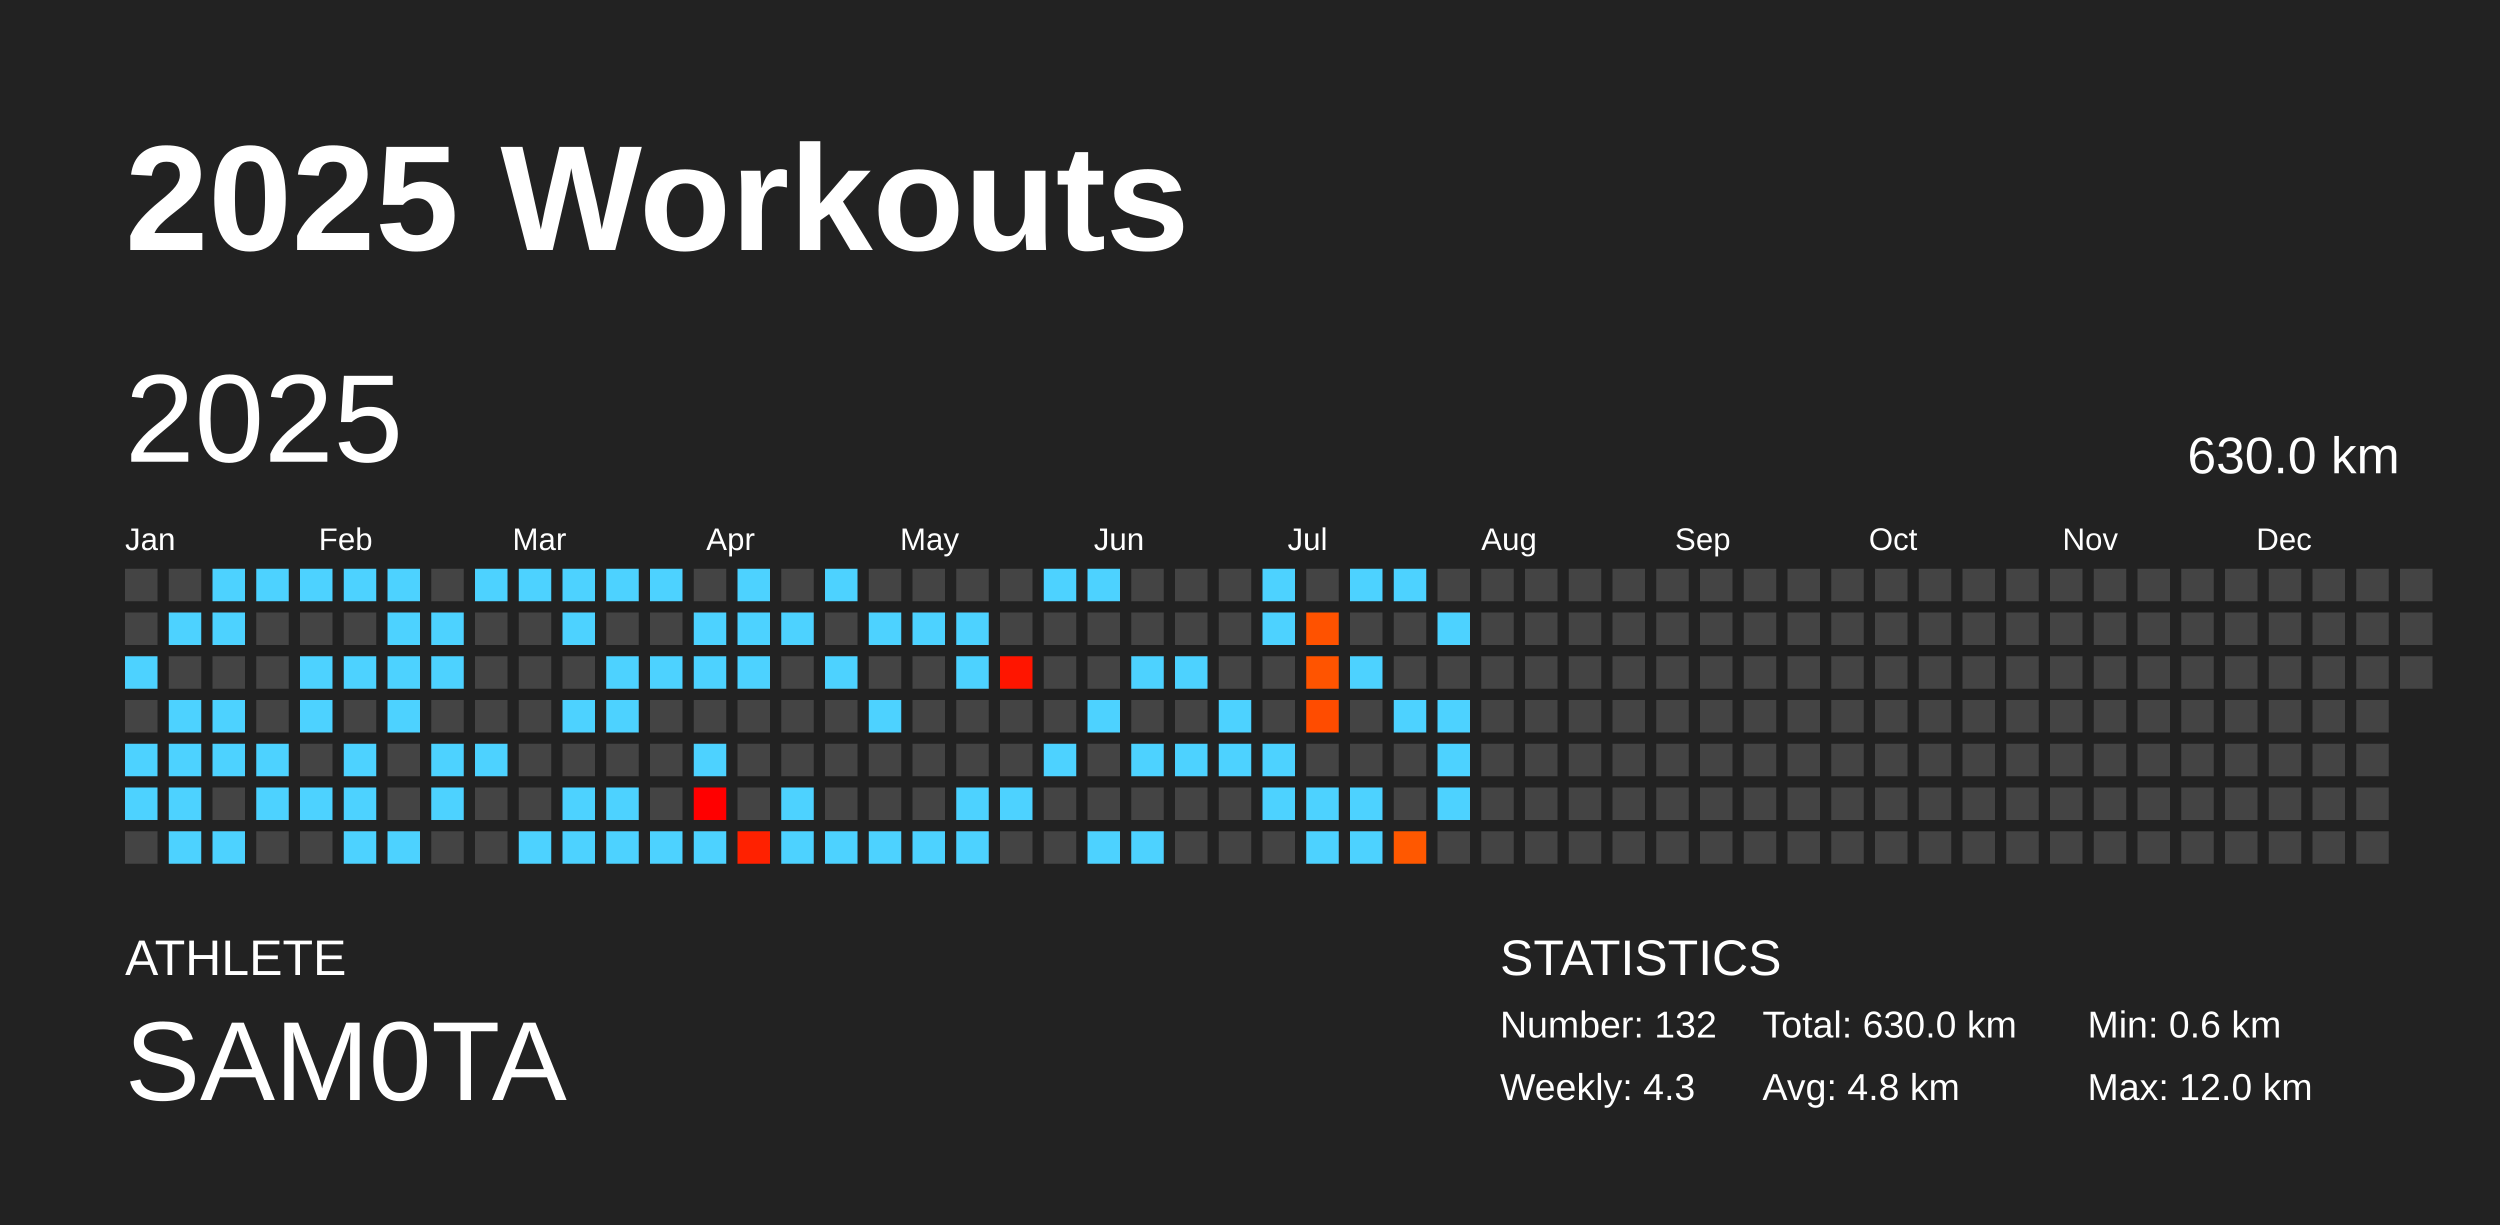
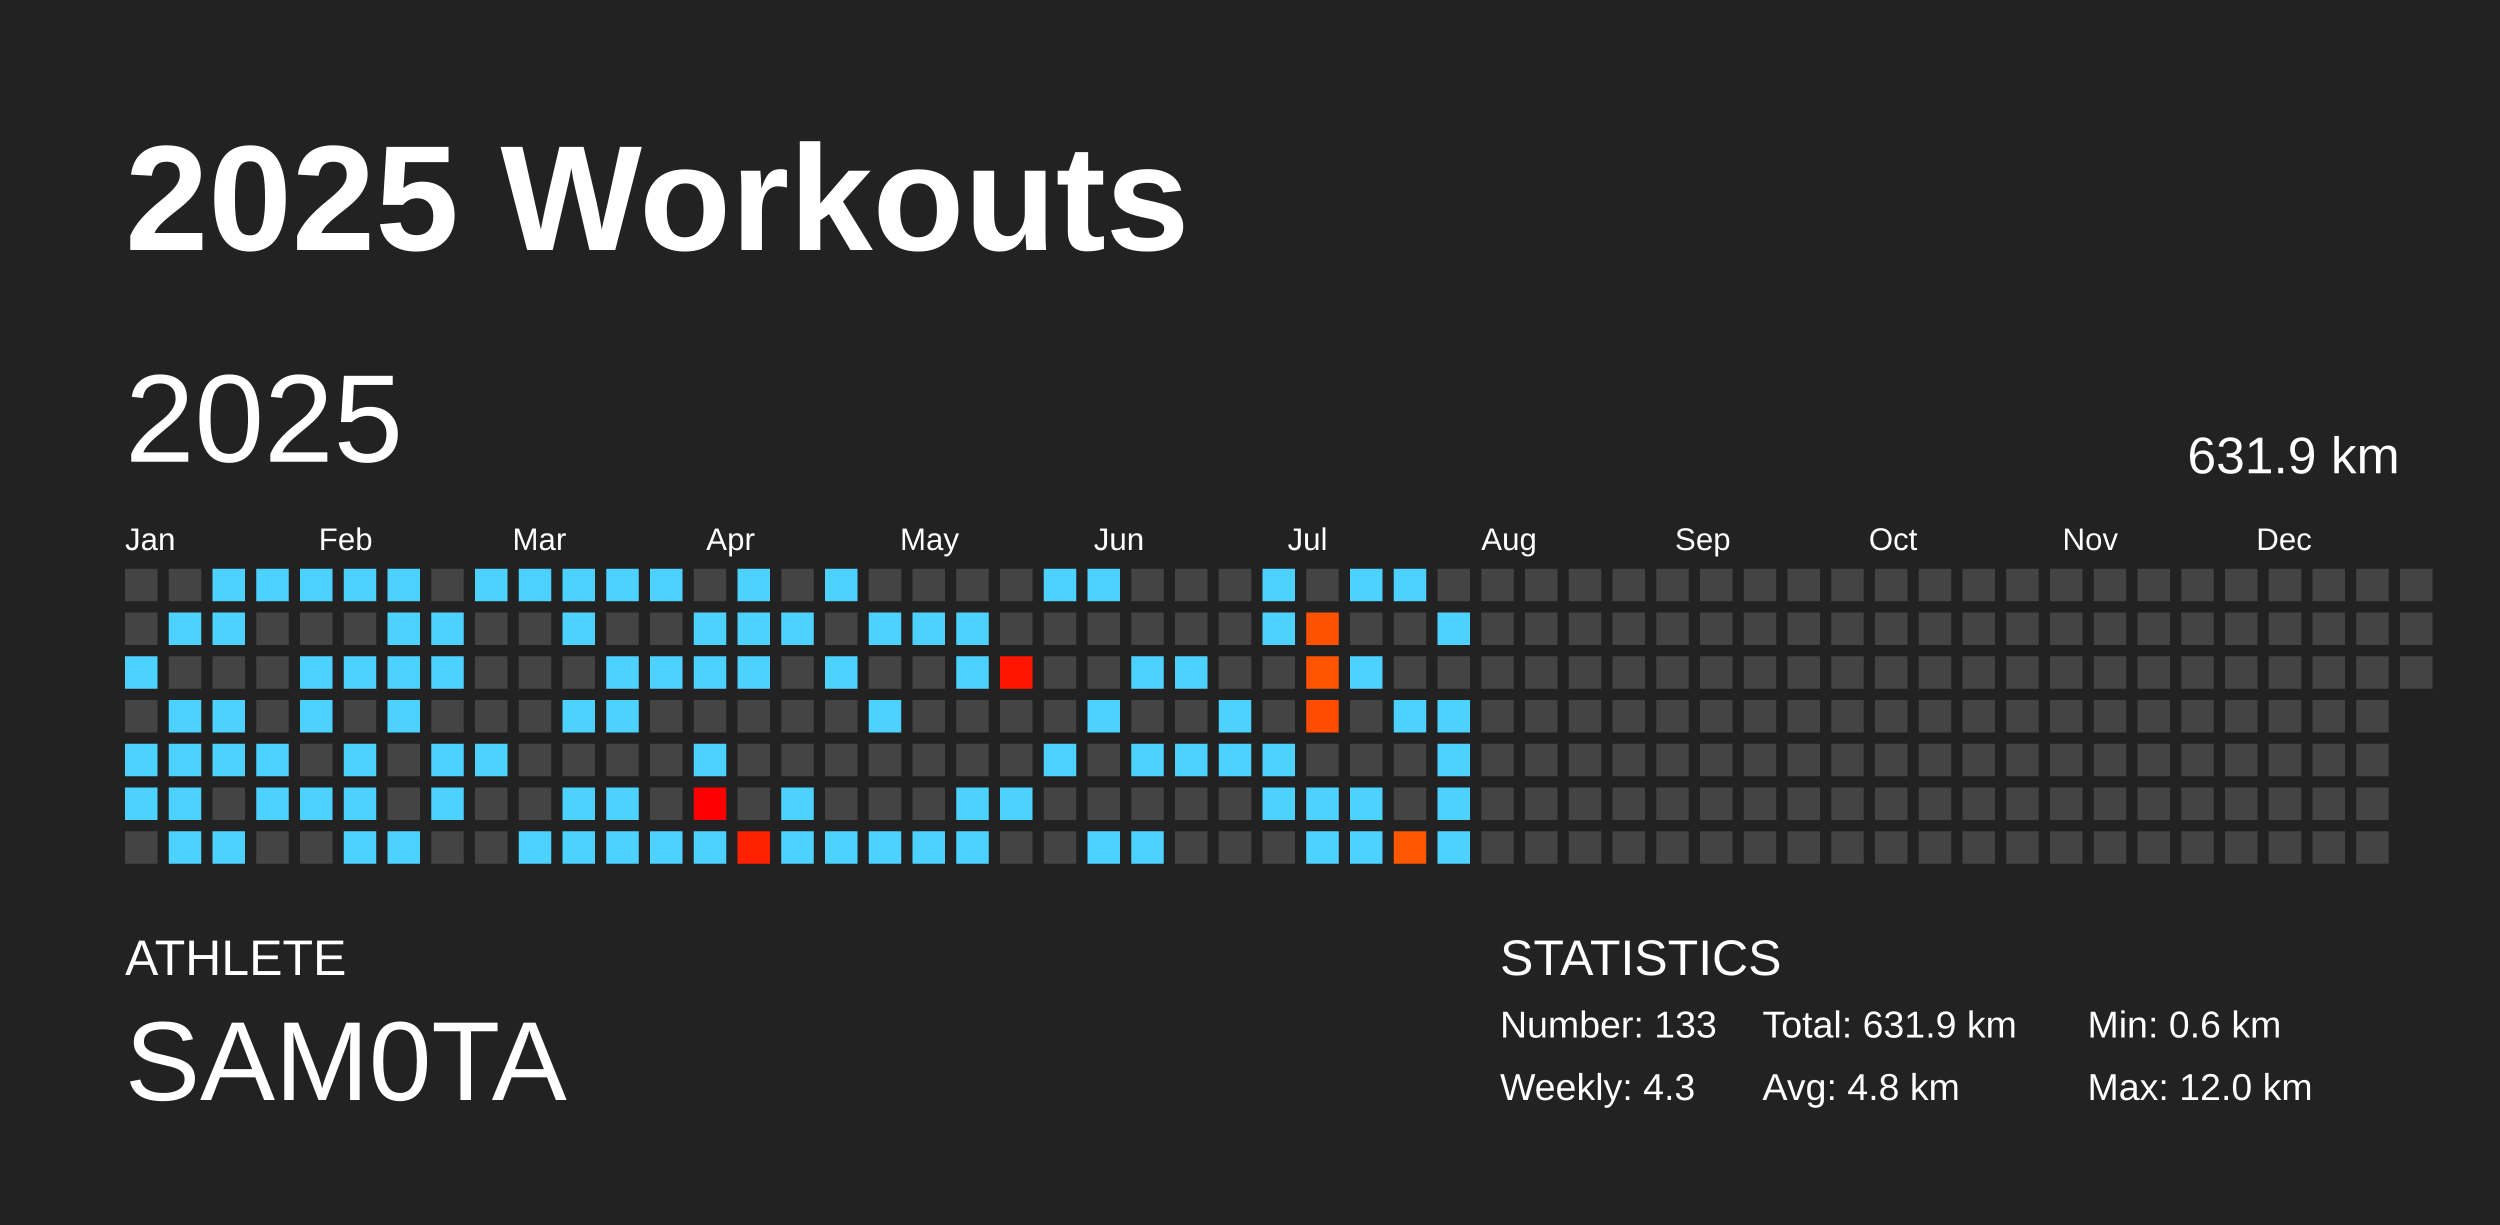
<svg xmlns="http://www.w3.org/2000/svg" baseProfile="full" height="98mm" version="1.1" viewBox="0,0,200,98" width="200mm">
  <defs />
  <rect fill="#222222" height="98" width="200" x="0" y="0" />
  <text fill="#FFFFFF" style="font-size:12px; font-family:Arial; font-weight:bold;" x="10" y="20">2025 Workouts</text>
  <text fill="#FFFFFF" style="font-size:4px; font-family:Arial" x="10" y="78">ATHLETE</text>
  <text fill="#FFFFFF" style="font-size:9px; font-family:Arial" x="10" y="88">SAM0TA</text>
  <text fill="#FFFFFF" style="font-size:4px; font-family:Arial" x="120" y="78">STATISTICS</text>
-   <text fill="#FFFFFF" style="font-size:3px; font-family:Arial" x="120" y="83">Number: 132</text>
+   <text fill="#FFFFFF" style="font-size:3px; font-family:Arial" x="120" y="83">Number: 133</text>
  <text fill="#FFFFFF" style="font-size:3px; font-family:Arial" x="120" y="88">Weekly: 4.3</text>
-   <text fill="#FFFFFF" style="font-size:3px; font-family:Arial" x="141" y="83">Total: 630.0 km</text>
+   <text fill="#FFFFFF" style="font-size:3px; font-family:Arial" x="141" y="83">Total: 631.9 km</text>
  <text fill="#FFFFFF" style="font-size:3px; font-family:Arial" x="141" y="88">Avg: 4.8 km</text>
  <text fill="#FFFFFF" style="font-size:3px; font-family:Arial" x="167" y="83">Min: 0.6 km</text>
  <text fill="#FFFFFF" style="font-size:3px; font-family:Arial" x="167" y="88">Max: 12.0 km</text>
  <text dominant-baseline="hanging" fill="#FFFFFF" style="font-size:10.0px; font-family:Arial;" x="10" y="30">2025</text>
-   <text dominant-baseline="hanging" fill="#FFFFFF" style="font-size:4.125px; font-family:Arial;" x="175" y="35">630.0 km</text>
+   <text dominant-baseline="hanging" fill="#FFFFFF" style="font-size:4.125px; font-family:Arial;" x="175" y="35">631.9 km</text>
  <text fill="#FFFFFF" style="font-size:2.5px; font-family:Arial" x="10.0" y="44">Jan</text>
  <text fill="#FFFFFF" style="font-size:2.5px; font-family:Arial" x="25.5" y="44">Feb</text>
  <text fill="#FFFFFF" style="font-size:2.5px; font-family:Arial" x="41.0" y="44">Mar</text>
  <text fill="#FFFFFF" style="font-size:2.5px; font-family:Arial" x="56.5" y="44">Apr</text>
  <text fill="#FFFFFF" style="font-size:2.5px; font-family:Arial" x="72.0" y="44">May</text>
  <text fill="#FFFFFF" style="font-size:2.5px; font-family:Arial" x="87.5" y="44">Jun</text>
  <text fill="#FFFFFF" style="font-size:2.5px; font-family:Arial" x="103.0" y="44">Jul</text>
  <text fill="#FFFFFF" style="font-size:2.5px; font-family:Arial" x="118.5" y="44">Aug</text>
  <text fill="#FFFFFF" style="font-size:2.5px; font-family:Arial" x="134.0" y="44">Sep</text>
  <text fill="#FFFFFF" style="font-size:2.5px; font-family:Arial" x="149.5" y="44">Oct</text>
  <text fill="#FFFFFF" style="font-size:2.5px; font-family:Arial" x="165.0" y="44">Nov</text>
  <text fill="#FFFFFF" style="font-size:2.5px; font-family:Arial" x="180.5" y="44">Dec</text>
  <rect fill="#444444" height="2.6" width="2.6" x="10.0" y="45.5" />
  <rect fill="#444444" height="2.6" width="2.6" x="10.0" y="49.0" />
  <rect fill="#4dd2ff" height="2.6" width="2.6" x="10.0" y="52.5" />
  <rect fill="#444444" height="2.6" width="2.6" x="10.0" y="56.0" />
  <rect fill="#4dd2ff" height="2.6" width="2.6" x="10.0" y="59.5" />
  <rect fill="#4dd2ff" height="2.6" width="2.6" x="10.0" y="63.0" />
  <rect fill="#444444" height="2.6" width="2.6" x="10.0" y="66.5" />
  <rect fill="#444444" height="2.6" width="2.6" x="13.5" y="45.5" />
  <rect fill="#4dd2ff" height="2.6" width="2.6" x="13.5" y="49.0" />
  <rect fill="#444444" height="2.6" width="2.6" x="13.5" y="52.5" />
  <rect fill="#4dd2ff" height="2.6" width="2.6" x="13.5" y="56.0" />
  <rect fill="#4dd2ff" height="2.6" width="2.6" x="13.5" y="59.5" />
  <rect fill="#4dd2ff" height="2.6" width="2.6" x="13.5" y="63.0" />
  <rect fill="#4dd2ff" height="2.6" width="2.6" x="13.5" y="66.5" />
  <rect fill="#4dd2ff" height="2.6" width="2.6" x="17.0" y="45.5" />
  <rect fill="#4dd2ff" height="2.6" width="2.6" x="17.0" y="49.0" />
  <rect fill="#444444" height="2.6" width="2.6" x="17.0" y="52.5" />
  <rect fill="#4dd2ff" height="2.6" width="2.6" x="17.0" y="56.0" />
  <rect fill="#4dd2ff" height="2.6" width="2.6" x="17.0" y="59.5" />
  <rect fill="#444444" height="2.6" width="2.6" x="17.0" y="63.0" />
  <rect fill="#4dd2ff" height="2.6" width="2.6" x="17.0" y="66.5" />
  <rect fill="#4dd2ff" height="2.6" width="2.6" x="20.5" y="45.5" />
  <rect fill="#444444" height="2.6" width="2.6" x="20.5" y="49.0" />
  <rect fill="#444444" height="2.6" width="2.6" x="20.5" y="52.5" />
  <rect fill="#444444" height="2.6" width="2.6" x="20.5" y="56.0" />
  <rect fill="#4dd2ff" height="2.6" width="2.6" x="20.5" y="59.5" />
  <rect fill="#4dd2ff" height="2.6" width="2.6" x="20.5" y="63.0" />
  <rect fill="#444444" height="2.6" width="2.6" x="20.5" y="66.5" />
  <rect fill="#4dd2ff" height="2.6" width="2.6" x="24.0" y="45.5" />
  <rect fill="#444444" height="2.6" width="2.6" x="24.0" y="49.0" />
  <rect fill="#4dd2ff" height="2.6" width="2.6" x="24.0" y="52.5" />
  <rect fill="#4dd2ff" height="2.6" width="2.6" x="24.0" y="56.0" />
  <rect fill="#444444" height="2.6" width="2.6" x="24.0" y="59.5" />
  <rect fill="#4dd2ff" height="2.6" width="2.6" x="24.0" y="63.0" />
  <rect fill="#444444" height="2.6" width="2.6" x="24.0" y="66.5" />
  <rect fill="#4dd2ff" height="2.6" width="2.6" x="27.5" y="45.5" />
  <rect fill="#444444" height="2.6" width="2.6" x="27.5" y="49.0" />
  <rect fill="#4dd2ff" height="2.6" width="2.6" x="27.5" y="52.5" />
  <rect fill="#444444" height="2.6" width="2.6" x="27.5" y="56.0" />
  <rect fill="#4dd2ff" height="2.6" width="2.6" x="27.5" y="59.5" />
  <rect fill="#4dd2ff" height="2.6" width="2.6" x="27.5" y="63.0" />
  <rect fill="#4dd2ff" height="2.6" width="2.6" x="27.5" y="66.5" />
  <rect fill="#4dd2ff" height="2.6" width="2.6" x="31.0" y="45.5" />
  <rect fill="#4dd2ff" height="2.6" width="2.6" x="31.0" y="49.0" />
  <rect fill="#4dd2ff" height="2.6" width="2.6" x="31.0" y="52.5" />
  <rect fill="#4dd2ff" height="2.6" width="2.6" x="31.0" y="56.0" />
  <rect fill="#444444" height="2.6" width="2.6" x="31.0" y="59.5" />
  <rect fill="#444444" height="2.6" width="2.6" x="31.0" y="63.0" />
  <rect fill="#4dd2ff" height="2.6" width="2.6" x="31.0" y="66.5" />
  <rect fill="#444444" height="2.6" width="2.6" x="34.5" y="45.5" />
  <rect fill="#4dd2ff" height="2.6" width="2.6" x="34.5" y="49.0" />
  <rect fill="#4dd2ff" height="2.6" width="2.6" x="34.5" y="52.5" />
  <rect fill="#444444" height="2.6" width="2.6" x="34.5" y="56.0" />
  <rect fill="#4dd2ff" height="2.6" width="2.6" x="34.5" y="59.5" />
  <rect fill="#4dd2ff" height="2.6" width="2.6" x="34.5" y="63.0" />
  <rect fill="#444444" height="2.6" width="2.6" x="34.5" y="66.5" />
  <rect fill="#4dd2ff" height="2.6" width="2.6" x="38.0" y="45.5" />
  <rect fill="#444444" height="2.6" width="2.6" x="38.0" y="49.0" />
  <rect fill="#444444" height="2.6" width="2.6" x="38.0" y="52.5" />
  <rect fill="#444444" height="2.6" width="2.6" x="38.0" y="56.0" />
  <rect fill="#4dd2ff" height="2.6" width="2.6" x="38.0" y="59.5" />
  <rect fill="#444444" height="2.6" width="2.6" x="38.0" y="63.0" />
  <rect fill="#444444" height="2.6" width="2.6" x="38.0" y="66.5" />
  <rect fill="#4dd2ff" height="2.6" width="2.6" x="41.5" y="45.5" />
  <rect fill="#444444" height="2.6" width="2.6" x="41.5" y="49.0" />
  <rect fill="#444444" height="2.6" width="2.6" x="41.5" y="52.5" />
  <rect fill="#444444" height="2.6" width="2.6" x="41.5" y="56.0" />
  <rect fill="#444444" height="2.6" width="2.6" x="41.5" y="59.5" />
  <rect fill="#444444" height="2.6" width="2.6" x="41.5" y="63.0" />
  <rect fill="#4dd2ff" height="2.6" width="2.6" x="41.5" y="66.5" />
  <rect fill="#4dd2ff" height="2.6" width="2.6" x="45.0" y="45.5" />
  <rect fill="#4dd2ff" height="2.6" width="2.6" x="45.0" y="49.0" />
  <rect fill="#444444" height="2.6" width="2.6" x="45.0" y="52.5" />
  <rect fill="#4dd2ff" height="2.6" width="2.6" x="45.0" y="56.0" />
  <rect fill="#444444" height="2.6" width="2.6" x="45.0" y="59.5" />
  <rect fill="#4dd2ff" height="2.6" width="2.6" x="45.0" y="63.0" />
  <rect fill="#4dd2ff" height="2.6" width="2.6" x="45.0" y="66.5" />
  <rect fill="#4dd2ff" height="2.6" width="2.6" x="48.5" y="45.5" />
  <rect fill="#444444" height="2.6" width="2.6" x="48.5" y="49.0" />
  <rect fill="#4dd2ff" height="2.6" width="2.6" x="48.5" y="52.5" />
  <rect fill="#4dd2ff" height="2.6" width="2.6" x="48.5" y="56.0" />
  <rect fill="#444444" height="2.6" width="2.6" x="48.5" y="59.5" />
  <rect fill="#4dd2ff" height="2.6" width="2.6" x="48.5" y="63.0" />
  <rect fill="#4dd2ff" height="2.6" width="2.6" x="48.5" y="66.5" />
  <rect fill="#4dd2ff" height="2.6" width="2.6" x="52.0" y="45.5" />
  <rect fill="#444444" height="2.6" width="2.6" x="52.0" y="49.0" />
  <rect fill="#4dd2ff" height="2.6" width="2.6" x="52.0" y="52.5" />
  <rect fill="#444444" height="2.6" width="2.6" x="52.0" y="56.0" />
  <rect fill="#444444" height="2.6" width="2.6" x="52.0" y="59.5" />
  <rect fill="#444444" height="2.6" width="2.6" x="52.0" y="63.0" />
  <rect fill="#4dd2ff" height="2.6" width="2.6" x="52.0" y="66.5" />
  <rect fill="#444444" height="2.6" width="2.6" x="55.5" y="45.5" />
  <rect fill="#4dd2ff" height="2.6" width="2.6" x="55.5" y="49.0" />
  <rect fill="#4dd2ff" height="2.6" width="2.6" x="55.5" y="52.5" />
  <rect fill="#444444" height="2.6" width="2.6" x="55.5" y="56.0" />
  <rect fill="#4dd2ff" height="2.6" width="2.6" x="55.5" y="59.5" />
  <rect fill="#ff0000" height="2.6" width="2.6" x="55.5" y="63.0" />
  <rect fill="#4dd2ff" height="2.6" width="2.6" x="55.5" y="66.5" />
  <rect fill="#4dd2ff" height="2.6" width="2.6" x="59.0" y="45.5" />
  <rect fill="#4dd2ff" height="2.6" width="2.6" x="59.0" y="49.0" />
  <rect fill="#4dd2ff" height="2.6" width="2.6" x="59.0" y="52.5" />
  <rect fill="#444444" height="2.6" width="2.6" x="59.0" y="56.0" />
  <rect fill="#444444" height="2.6" width="2.6" x="59.0" y="59.5" />
  <rect fill="#444444" height="2.6" width="2.6" x="59.0" y="63.0" />
  <rect fill="#ff2100" height="2.6" width="2.6" x="59.0" y="66.5" />
  <rect fill="#444444" height="2.6" width="2.6" x="62.5" y="45.5" />
  <rect fill="#4dd2ff" height="2.6" width="2.6" x="62.5" y="49.0" />
  <rect fill="#444444" height="2.6" width="2.6" x="62.5" y="52.5" />
  <rect fill="#444444" height="2.6" width="2.6" x="62.5" y="56.0" />
  <rect fill="#444444" height="2.6" width="2.6" x="62.5" y="59.5" />
  <rect fill="#4dd2ff" height="2.6" width="2.6" x="62.5" y="63.0" />
  <rect fill="#4dd2ff" height="2.6" width="2.6" x="62.5" y="66.5" />
  <rect fill="#4dd2ff" height="2.6" width="2.6" x="66.0" y="45.5" />
  <rect fill="#444444" height="2.6" width="2.6" x="66.0" y="49.0" />
  <rect fill="#4dd2ff" height="2.6" width="2.6" x="66.0" y="52.5" />
  <rect fill="#444444" height="2.6" width="2.6" x="66.0" y="56.0" />
  <rect fill="#444444" height="2.6" width="2.6" x="66.0" y="59.5" />
  <rect fill="#444444" height="2.6" width="2.6" x="66.0" y="63.0" />
  <rect fill="#4dd2ff" height="2.6" width="2.6" x="66.0" y="66.5" />
  <rect fill="#444444" height="2.6" width="2.6" x="69.5" y="45.5" />
  <rect fill="#4dd2ff" height="2.6" width="2.6" x="69.5" y="49.0" />
  <rect fill="#444444" height="2.6" width="2.6" x="69.5" y="52.5" />
  <rect fill="#4dd2ff" height="2.6" width="2.6" x="69.5" y="56.0" />
  <rect fill="#444444" height="2.6" width="2.6" x="69.5" y="59.5" />
  <rect fill="#444444" height="2.6" width="2.6" x="69.5" y="63.0" />
  <rect fill="#4dd2ff" height="2.6" width="2.6" x="69.5" y="66.5" />
  <rect fill="#444444" height="2.6" width="2.6" x="73.0" y="45.5" />
  <rect fill="#4dd2ff" height="2.6" width="2.6" x="73.0" y="49.0" />
  <rect fill="#444444" height="2.6" width="2.6" x="73.0" y="52.5" />
  <rect fill="#444444" height="2.6" width="2.6" x="73.0" y="56.0" />
  <rect fill="#444444" height="2.6" width="2.6" x="73.0" y="59.5" />
  <rect fill="#444444" height="2.6" width="2.6" x="73.0" y="63.0" />
  <rect fill="#4dd2ff" height="2.6" width="2.6" x="73.0" y="66.5" />
  <rect fill="#444444" height="2.6" width="2.6" x="76.5" y="45.5" />
  <rect fill="#4dd2ff" height="2.6" width="2.6" x="76.5" y="49.0" />
  <rect fill="#4dd2ff" height="2.6" width="2.6" x="76.5" y="52.5" />
  <rect fill="#444444" height="2.6" width="2.6" x="76.5" y="56.0" />
  <rect fill="#444444" height="2.6" width="2.6" x="76.5" y="59.5" />
  <rect fill="#4dd2ff" height="2.6" width="2.6" x="76.5" y="63.0" />
  <rect fill="#4dd2ff" height="2.6" width="2.6" x="76.5" y="66.5" />
  <rect fill="#444444" height="2.6" width="2.6" x="80.0" y="45.5" />
  <rect fill="#444444" height="2.6" width="2.6" x="80.0" y="49.0" />
  <rect fill="#ff1500" height="2.6" width="2.6" x="80.0" y="52.5" />
  <rect fill="#444444" height="2.6" width="2.6" x="80.0" y="56.0" />
  <rect fill="#444444" height="2.6" width="2.6" x="80.0" y="59.5" />
  <rect fill="#4dd2ff" height="2.6" width="2.6" x="80.0" y="63.0" />
  <rect fill="#444444" height="2.6" width="2.6" x="80.0" y="66.5" />
  <rect fill="#4dd2ff" height="2.6" width="2.6" x="83.5" y="45.5" />
  <rect fill="#444444" height="2.6" width="2.6" x="83.5" y="49.0" />
  <rect fill="#444444" height="2.6" width="2.6" x="83.5" y="52.5" />
  <rect fill="#444444" height="2.6" width="2.6" x="83.5" y="56.0" />
  <rect fill="#4dd2ff" height="2.6" width="2.6" x="83.5" y="59.5" />
  <rect fill="#444444" height="2.6" width="2.6" x="83.5" y="63.0" />
  <rect fill="#444444" height="2.6" width="2.6" x="83.5" y="66.5" />
  <rect fill="#4dd2ff" height="2.6" width="2.6" x="87.0" y="45.5" />
  <rect fill="#444444" height="2.6" width="2.6" x="87.0" y="49.0" />
  <rect fill="#444444" height="2.6" width="2.6" x="87.0" y="52.5" />
  <rect fill="#4dd2ff" height="2.6" width="2.6" x="87.0" y="56.0" />
  <rect fill="#444444" height="2.6" width="2.6" x="87.0" y="59.5" />
  <rect fill="#444444" height="2.6" width="2.6" x="87.0" y="63.0" />
  <rect fill="#4dd2ff" height="2.6" width="2.6" x="87.0" y="66.5" />
  <rect fill="#444444" height="2.6" width="2.6" x="90.5" y="45.5" />
  <rect fill="#444444" height="2.6" width="2.6" x="90.5" y="49.0" />
  <rect fill="#4dd2ff" height="2.6" width="2.6" x="90.5" y="52.5" />
  <rect fill="#444444" height="2.6" width="2.6" x="90.5" y="56.0" />
  <rect fill="#4dd2ff" height="2.6" width="2.6" x="90.5" y="59.5" />
  <rect fill="#444444" height="2.6" width="2.6" x="90.5" y="63.0" />
  <rect fill="#4dd2ff" height="2.6" width="2.6" x="90.5" y="66.5" />
  <rect fill="#444444" height="2.6" width="2.6" x="94.0" y="45.5" />
  <rect fill="#444444" height="2.6" width="2.6" x="94.0" y="49.0" />
  <rect fill="#4dd2ff" height="2.6" width="2.6" x="94.0" y="52.5" />
  <rect fill="#444444" height="2.6" width="2.6" x="94.0" y="56.0" />
  <rect fill="#4dd2ff" height="2.6" width="2.6" x="94.0" y="59.5" />
  <rect fill="#444444" height="2.6" width="2.6" x="94.0" y="63.0" />
  <rect fill="#444444" height="2.6" width="2.6" x="94.0" y="66.5" />
  <rect fill="#444444" height="2.6" width="2.6" x="97.5" y="45.5" />
  <rect fill="#444444" height="2.6" width="2.6" x="97.5" y="49.0" />
  <rect fill="#444444" height="2.6" width="2.6" x="97.5" y="52.5" />
  <rect fill="#4dd2ff" height="2.6" width="2.6" x="97.5" y="56.0" />
  <rect fill="#4dd2ff" height="2.6" width="2.6" x="97.5" y="59.5" />
  <rect fill="#444444" height="2.6" width="2.6" x="97.5" y="63.0" />
  <rect fill="#444444" height="2.6" width="2.6" x="97.5" y="66.5" />
  <rect fill="#4dd2ff" height="2.6" width="2.6" x="101.0" y="45.5" />
  <rect fill="#4dd2ff" height="2.6" width="2.6" x="101.0" y="49.0" />
  <rect fill="#444444" height="2.6" width="2.6" x="101.0" y="52.5" />
  <rect fill="#444444" height="2.6" width="2.6" x="101.0" y="56.0" />
  <rect fill="#4dd2ff" height="2.6" width="2.6" x="101.0" y="59.5" />
  <rect fill="#4dd2ff" height="2.6" width="2.6" x="101.0" y="63.0" />
  <rect fill="#444444" height="2.6" width="2.6" x="101.0" y="66.5" />
  <rect fill="#444444" height="2.6" width="2.6" x="104.5" y="45.5" />
  <rect fill="#ff5200" height="2.6" width="2.6" x="104.5" y="49.0" />
  <rect fill="#ff5400" height="2.6" width="2.6" x="104.5" y="52.5" />
  <rect fill="#ff4c00" height="2.6" width="2.6" x="104.5" y="56.0" />
  <rect fill="#444444" height="2.6" width="2.6" x="104.5" y="59.5" />
  <rect fill="#4dd2ff" height="2.6" width="2.6" x="104.5" y="63.0" />
  <rect fill="#4dd2ff" height="2.6" width="2.6" x="104.5" y="66.5" />
  <rect fill="#4dd2ff" height="2.6" width="2.6" x="108.0" y="45.5" />
  <rect fill="#444444" height="2.6" width="2.6" x="108.0" y="49.0" />
  <rect fill="#4dd2ff" height="2.6" width="2.6" x="108.0" y="52.5" />
  <rect fill="#444444" height="2.6" width="2.6" x="108.0" y="56.0" />
  <rect fill="#444444" height="2.6" width="2.6" x="108.0" y="59.5" />
  <rect fill="#4dd2ff" height="2.6" width="2.6" x="108.0" y="63.0" />
  <rect fill="#4dd2ff" height="2.6" width="2.6" x="108.0" y="66.5" />
  <rect fill="#4dd2ff" height="2.6" width="2.6" x="111.5" y="45.5" />
  <rect fill="#444444" height="2.6" width="2.6" x="111.5" y="49.0" />
  <rect fill="#444444" height="2.6" width="2.6" x="111.5" y="52.5" />
  <rect fill="#4dd2ff" height="2.6" width="2.6" x="111.5" y="56.0" />
  <rect fill="#444444" height="2.6" width="2.6" x="111.5" y="59.5" />
  <rect fill="#444444" height="2.6" width="2.6" x="111.5" y="63.0" />
  <rect fill="#ff5800" height="2.6" width="2.6" x="111.5" y="66.5" />
  <rect fill="#444444" height="2.6" width="2.6" x="115.0" y="45.5" />
  <rect fill="#4dd2ff" height="2.6" width="2.6" x="115.0" y="49.0" />
  <rect fill="#444444" height="2.6" width="2.6" x="115.0" y="52.5" />
  <rect fill="#4dd2ff" height="2.6" width="2.6" x="115.0" y="56.0" />
  <rect fill="#4dd2ff" height="2.6" width="2.6" x="115.0" y="59.5" />
  <rect fill="#4dd2ff" height="2.6" width="2.6" x="115.0" y="63.0" />
-   <rect fill="#444444" height="2.6" width="2.6" x="115.0" y="66.5" />
+   <rect fill="#4dd2ff" height="2.6" width="2.6" x="115.0" y="66.5" />
  <rect fill="#444444" height="2.6" width="2.6" x="118.5" y="45.5" />
  <rect fill="#444444" height="2.6" width="2.6" x="118.5" y="49.0" />
  <rect fill="#444444" height="2.6" width="2.6" x="118.5" y="52.5" />
  <rect fill="#444444" height="2.6" width="2.6" x="118.5" y="56.0" />
  <rect fill="#444444" height="2.6" width="2.6" x="118.5" y="59.5" />
  <rect fill="#444444" height="2.6" width="2.6" x="118.5" y="63.0" />
  <rect fill="#444444" height="2.6" width="2.6" x="118.5" y="66.5" />
  <rect fill="#444444" height="2.6" width="2.6" x="122.0" y="45.5" />
  <rect fill="#444444" height="2.6" width="2.6" x="122.0" y="49.0" />
  <rect fill="#444444" height="2.6" width="2.6" x="122.0" y="52.5" />
  <rect fill="#444444" height="2.6" width="2.6" x="122.0" y="56.0" />
  <rect fill="#444444" height="2.6" width="2.6" x="122.0" y="59.5" />
  <rect fill="#444444" height="2.6" width="2.6" x="122.0" y="63.0" />
  <rect fill="#444444" height="2.6" width="2.6" x="122.0" y="66.5" />
  <rect fill="#444444" height="2.6" width="2.6" x="125.5" y="45.5" />
  <rect fill="#444444" height="2.6" width="2.6" x="125.5" y="49.0" />
  <rect fill="#444444" height="2.6" width="2.6" x="125.5" y="52.5" />
  <rect fill="#444444" height="2.6" width="2.6" x="125.5" y="56.0" />
  <rect fill="#444444" height="2.6" width="2.6" x="125.5" y="59.5" />
  <rect fill="#444444" height="2.6" width="2.6" x="125.5" y="63.0" />
  <rect fill="#444444" height="2.6" width="2.6" x="125.5" y="66.5" />
  <rect fill="#444444" height="2.6" width="2.6" x="129.0" y="45.5" />
  <rect fill="#444444" height="2.6" width="2.6" x="129.0" y="49.0" />
  <rect fill="#444444" height="2.6" width="2.6" x="129.0" y="52.5" />
  <rect fill="#444444" height="2.6" width="2.6" x="129.0" y="56.0" />
  <rect fill="#444444" height="2.6" width="2.6" x="129.0" y="59.5" />
  <rect fill="#444444" height="2.6" width="2.6" x="129.0" y="63.0" />
  <rect fill="#444444" height="2.6" width="2.6" x="129.0" y="66.5" />
  <rect fill="#444444" height="2.6" width="2.6" x="132.5" y="45.5" />
  <rect fill="#444444" height="2.6" width="2.6" x="132.5" y="49.0" />
  <rect fill="#444444" height="2.6" width="2.6" x="132.5" y="52.5" />
  <rect fill="#444444" height="2.6" width="2.6" x="132.5" y="56.0" />
  <rect fill="#444444" height="2.6" width="2.6" x="132.5" y="59.5" />
  <rect fill="#444444" height="2.6" width="2.6" x="132.5" y="63.0" />
  <rect fill="#444444" height="2.6" width="2.6" x="132.5" y="66.5" />
  <rect fill="#444444" height="2.6" width="2.6" x="136.0" y="45.5" />
  <rect fill="#444444" height="2.6" width="2.6" x="136.0" y="49.0" />
  <rect fill="#444444" height="2.6" width="2.6" x="136.0" y="52.5" />
  <rect fill="#444444" height="2.6" width="2.6" x="136.0" y="56.0" />
  <rect fill="#444444" height="2.6" width="2.6" x="136.0" y="59.5" />
  <rect fill="#444444" height="2.6" width="2.6" x="136.0" y="63.0" />
  <rect fill="#444444" height="2.6" width="2.6" x="136.0" y="66.5" />
  <rect fill="#444444" height="2.6" width="2.6" x="139.5" y="45.5" />
  <rect fill="#444444" height="2.6" width="2.6" x="139.5" y="49.0" />
  <rect fill="#444444" height="2.6" width="2.6" x="139.5" y="52.5" />
  <rect fill="#444444" height="2.6" width="2.6" x="139.5" y="56.0" />
  <rect fill="#444444" height="2.6" width="2.6" x="139.5" y="59.5" />
  <rect fill="#444444" height="2.6" width="2.6" x="139.5" y="63.0" />
  <rect fill="#444444" height="2.6" width="2.6" x="139.5" y="66.5" />
  <rect fill="#444444" height="2.6" width="2.6" x="143.0" y="45.5" />
  <rect fill="#444444" height="2.6" width="2.6" x="143.0" y="49.0" />
  <rect fill="#444444" height="2.6" width="2.6" x="143.0" y="52.5" />
  <rect fill="#444444" height="2.6" width="2.6" x="143.0" y="56.0" />
  <rect fill="#444444" height="2.6" width="2.6" x="143.0" y="59.5" />
  <rect fill="#444444" height="2.6" width="2.6" x="143.0" y="63.0" />
  <rect fill="#444444" height="2.6" width="2.6" x="143.0" y="66.5" />
  <rect fill="#444444" height="2.6" width="2.6" x="146.5" y="45.5" />
  <rect fill="#444444" height="2.6" width="2.6" x="146.5" y="49.0" />
  <rect fill="#444444" height="2.6" width="2.6" x="146.5" y="52.5" />
  <rect fill="#444444" height="2.6" width="2.6" x="146.5" y="56.0" />
  <rect fill="#444444" height="2.6" width="2.6" x="146.5" y="59.5" />
  <rect fill="#444444" height="2.6" width="2.6" x="146.5" y="63.0" />
  <rect fill="#444444" height="2.6" width="2.6" x="146.5" y="66.5" />
  <rect fill="#444444" height="2.6" width="2.6" x="150.0" y="45.5" />
  <rect fill="#444444" height="2.6" width="2.6" x="150.0" y="49.0" />
  <rect fill="#444444" height="2.6" width="2.6" x="150.0" y="52.5" />
  <rect fill="#444444" height="2.6" width="2.6" x="150.0" y="56.0" />
  <rect fill="#444444" height="2.6" width="2.6" x="150.0" y="59.5" />
  <rect fill="#444444" height="2.6" width="2.6" x="150.0" y="63.0" />
  <rect fill="#444444" height="2.6" width="2.6" x="150.0" y="66.5" />
  <rect fill="#444444" height="2.6" width="2.6" x="153.5" y="45.5" />
  <rect fill="#444444" height="2.6" width="2.6" x="153.5" y="49.0" />
  <rect fill="#444444" height="2.6" width="2.6" x="153.5" y="52.5" />
  <rect fill="#444444" height="2.6" width="2.6" x="153.5" y="56.0" />
  <rect fill="#444444" height="2.6" width="2.6" x="153.5" y="59.5" />
  <rect fill="#444444" height="2.6" width="2.6" x="153.5" y="63.0" />
  <rect fill="#444444" height="2.6" width="2.6" x="153.5" y="66.5" />
  <rect fill="#444444" height="2.6" width="2.6" x="157.0" y="45.5" />
  <rect fill="#444444" height="2.6" width="2.6" x="157.0" y="49.0" />
  <rect fill="#444444" height="2.6" width="2.6" x="157.0" y="52.5" />
  <rect fill="#444444" height="2.6" width="2.6" x="157.0" y="56.0" />
  <rect fill="#444444" height="2.6" width="2.6" x="157.0" y="59.5" />
  <rect fill="#444444" height="2.6" width="2.6" x="157.0" y="63.0" />
  <rect fill="#444444" height="2.6" width="2.6" x="157.0" y="66.5" />
  <rect fill="#444444" height="2.6" width="2.6" x="160.5" y="45.5" />
  <rect fill="#444444" height="2.6" width="2.6" x="160.5" y="49.0" />
  <rect fill="#444444" height="2.6" width="2.6" x="160.5" y="52.5" />
  <rect fill="#444444" height="2.6" width="2.6" x="160.5" y="56.0" />
  <rect fill="#444444" height="2.6" width="2.6" x="160.5" y="59.5" />
  <rect fill="#444444" height="2.6" width="2.6" x="160.5" y="63.0" />
  <rect fill="#444444" height="2.6" width="2.6" x="160.5" y="66.5" />
  <rect fill="#444444" height="2.6" width="2.6" x="164.0" y="45.5" />
  <rect fill="#444444" height="2.6" width="2.6" x="164.0" y="49.0" />
  <rect fill="#444444" height="2.6" width="2.6" x="164.0" y="52.5" />
  <rect fill="#444444" height="2.6" width="2.6" x="164.0" y="56.0" />
  <rect fill="#444444" height="2.6" width="2.6" x="164.0" y="59.5" />
  <rect fill="#444444" height="2.6" width="2.6" x="164.0" y="63.0" />
  <rect fill="#444444" height="2.6" width="2.6" x="164.0" y="66.5" />
  <rect fill="#444444" height="2.6" width="2.6" x="167.5" y="45.5" />
  <rect fill="#444444" height="2.6" width="2.6" x="167.5" y="49.0" />
  <rect fill="#444444" height="2.6" width="2.6" x="167.5" y="52.5" />
  <rect fill="#444444" height="2.6" width="2.6" x="167.5" y="56.0" />
  <rect fill="#444444" height="2.6" width="2.6" x="167.5" y="59.5" />
  <rect fill="#444444" height="2.6" width="2.6" x="167.5" y="63.0" />
  <rect fill="#444444" height="2.6" width="2.6" x="167.5" y="66.5" />
  <rect fill="#444444" height="2.6" width="2.6" x="171.0" y="45.5" />
  <rect fill="#444444" height="2.6" width="2.6" x="171.0" y="49.0" />
  <rect fill="#444444" height="2.6" width="2.6" x="171.0" y="52.5" />
  <rect fill="#444444" height="2.6" width="2.6" x="171.0" y="56.0" />
  <rect fill="#444444" height="2.6" width="2.6" x="171.0" y="59.5" />
  <rect fill="#444444" height="2.6" width="2.6" x="171.0" y="63.0" />
  <rect fill="#444444" height="2.6" width="2.6" x="171.0" y="66.5" />
  <rect fill="#444444" height="2.6" width="2.6" x="174.5" y="45.5" />
  <rect fill="#444444" height="2.6" width="2.6" x="174.5" y="49.0" />
  <rect fill="#444444" height="2.6" width="2.6" x="174.5" y="52.5" />
  <rect fill="#444444" height="2.6" width="2.6" x="174.5" y="56.0" />
  <rect fill="#444444" height="2.6" width="2.6" x="174.5" y="59.5" />
  <rect fill="#444444" height="2.6" width="2.6" x="174.5" y="63.0" />
  <rect fill="#444444" height="2.6" width="2.6" x="174.5" y="66.5" />
  <rect fill="#444444" height="2.6" width="2.6" x="178.0" y="45.5" />
  <rect fill="#444444" height="2.6" width="2.6" x="178.0" y="49.0" />
  <rect fill="#444444" height="2.6" width="2.6" x="178.0" y="52.5" />
  <rect fill="#444444" height="2.6" width="2.6" x="178.0" y="56.0" />
  <rect fill="#444444" height="2.6" width="2.6" x="178.0" y="59.5" />
  <rect fill="#444444" height="2.6" width="2.6" x="178.0" y="63.0" />
  <rect fill="#444444" height="2.6" width="2.6" x="178.0" y="66.5" />
  <rect fill="#444444" height="2.6" width="2.6" x="181.5" y="45.5" />
  <rect fill="#444444" height="2.6" width="2.6" x="181.5" y="49.0" />
  <rect fill="#444444" height="2.6" width="2.6" x="181.5" y="52.5" />
  <rect fill="#444444" height="2.6" width="2.6" x="181.5" y="56.0" />
  <rect fill="#444444" height="2.6" width="2.6" x="181.5" y="59.5" />
  <rect fill="#444444" height="2.6" width="2.6" x="181.5" y="63.0" />
  <rect fill="#444444" height="2.6" width="2.6" x="181.5" y="66.5" />
  <rect fill="#444444" height="2.6" width="2.6" x="185.0" y="45.5" />
  <rect fill="#444444" height="2.6" width="2.6" x="185.0" y="49.0" />
  <rect fill="#444444" height="2.6" width="2.6" x="185.0" y="52.5" />
  <rect fill="#444444" height="2.6" width="2.6" x="185.0" y="56.0" />
  <rect fill="#444444" height="2.6" width="2.6" x="185.0" y="59.5" />
  <rect fill="#444444" height="2.6" width="2.6" x="185.0" y="63.0" />
  <rect fill="#444444" height="2.6" width="2.6" x="185.0" y="66.5" />
  <rect fill="#444444" height="2.6" width="2.6" x="188.5" y="45.5" />
  <rect fill="#444444" height="2.6" width="2.6" x="188.5" y="49.0" />
  <rect fill="#444444" height="2.6" width="2.6" x="188.5" y="52.5" />
  <rect fill="#444444" height="2.6" width="2.6" x="188.5" y="56.0" />
  <rect fill="#444444" height="2.6" width="2.6" x="188.5" y="59.5" />
  <rect fill="#444444" height="2.6" width="2.6" x="188.5" y="63.0" />
  <rect fill="#444444" height="2.6" width="2.6" x="188.5" y="66.5" />
  <rect fill="#444444" height="2.6" width="2.6" x="192.0" y="45.5" />
  <rect fill="#444444" height="2.6" width="2.6" x="192.0" y="49.0" />
  <rect fill="#444444" height="2.6" width="2.6" x="192.0" y="52.5" />
</svg>
